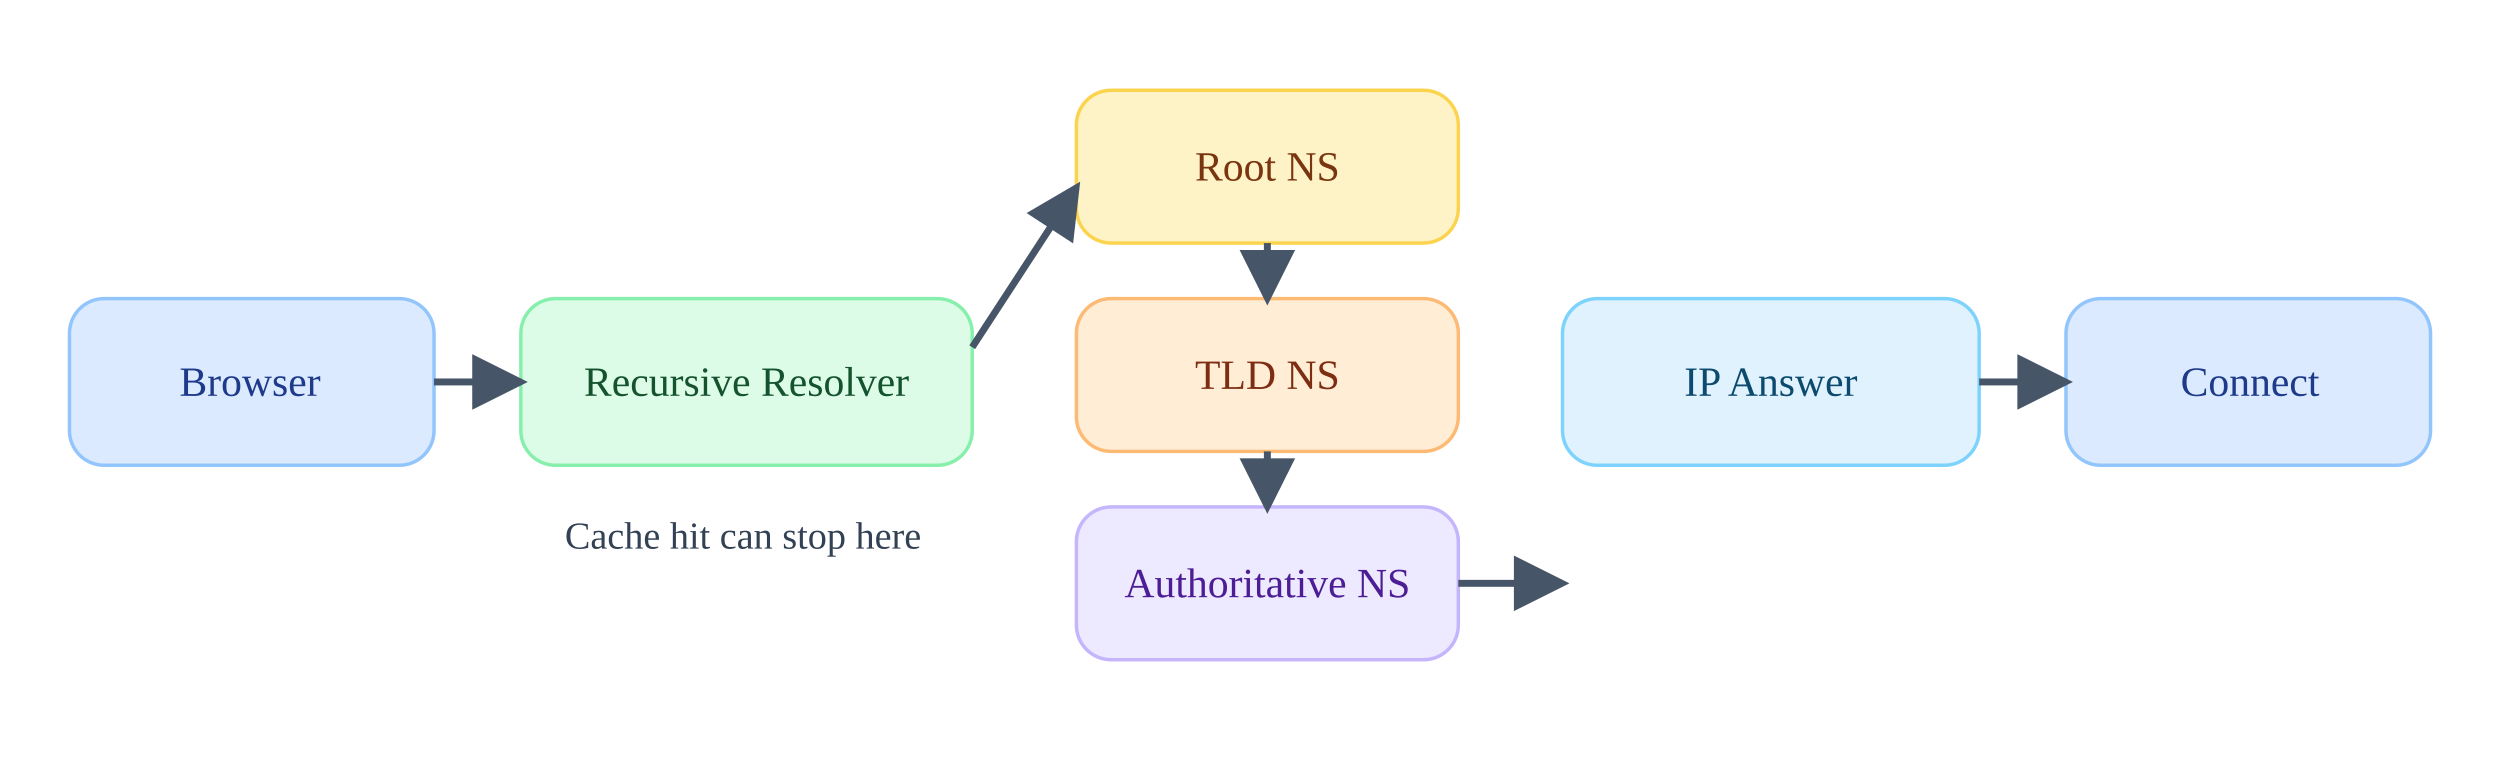
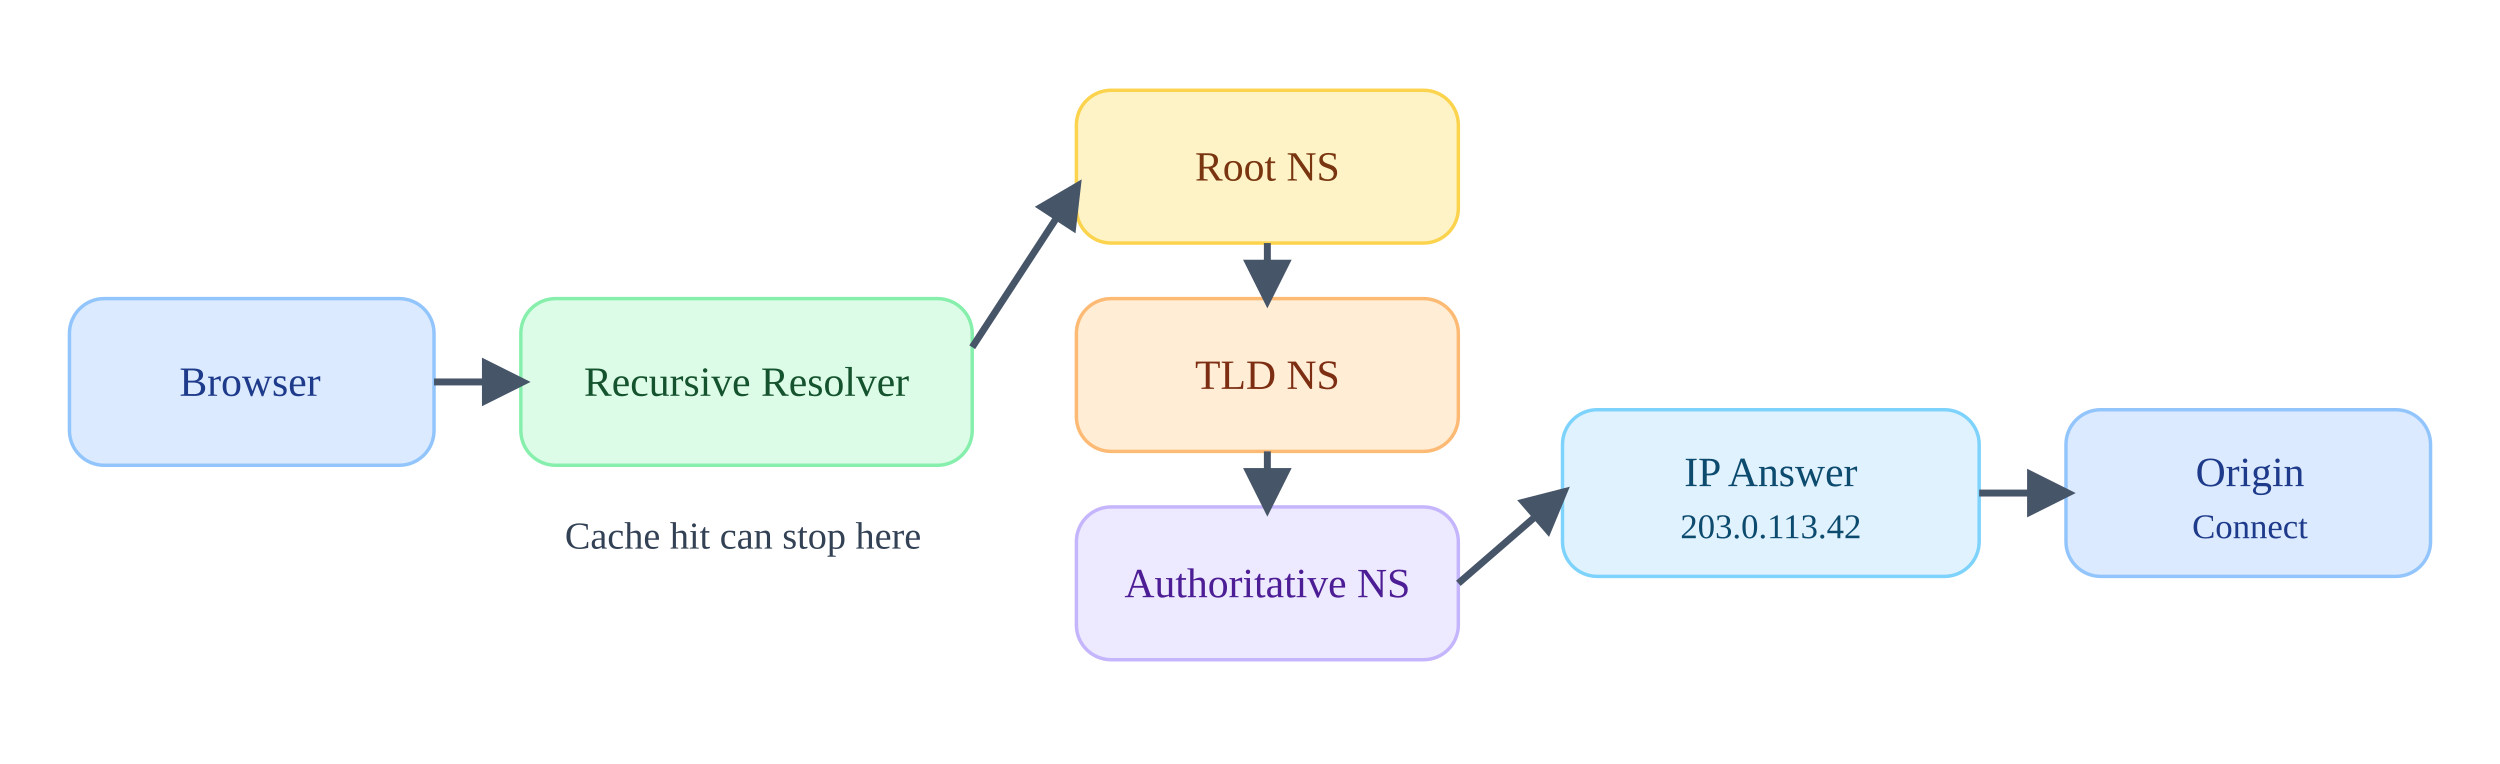
<svg xmlns="http://www.w3.org/2000/svg" viewBox="0 0 720 220">
  <rect x="20" y="86" width="105" height="48" rx="10" fill="#dbeafe" stroke="#93c5fd" />
  <text x="72" y="114" text-anchor="middle" font-size="12" fill="#1e3a8a">Browser</text>
  <rect x="150" y="86" width="130" height="48" rx="10" fill="#dcfce7" stroke="#86efac" />
  <text x="215" y="114" text-anchor="middle" font-size="12" fill="#14532d">Recursive Resolver</text>
  <rect x="310" y="26" width="110" height="44" rx="10" fill="#fef3c7" stroke="#fcd34d" />
  <text x="365" y="52" text-anchor="middle" font-size="12" fill="#78350f">Root NS</text>
  <rect x="310" y="86" width="110" height="44" rx="10" fill="#ffedd5" stroke="#fdba74" />
  <text x="365" y="112" text-anchor="middle" font-size="12" fill="#7c2d12">TLD NS</text>
  <rect x="310" y="146" width="110" height="44" rx="10" fill="#ede9fe" stroke="#c4b5fd" />
  <text x="365" y="172" text-anchor="middle" font-size="12" fill="#4c1d95">Authoritative NS</text>
-   <rect x="450" y="86" width="120" height="48" rx="10" fill="#e0f2fe" stroke="#7dd3fc" />
-   <text x="510" y="114" text-anchor="middle" font-size="12" fill="#0c4a6e">IP Answer</text>
-   <rect x="595" y="86" width="105" height="48" rx="10" fill="#dbeafe" stroke="#93c5fd" />
-   <text x="648" y="114" text-anchor="middle" font-size="12" fill="#1e3a8a">Connect</text>
+   <rect x="450" y="118" width="120" height="48" rx="10" fill="#e0f2fe" stroke="#7dd3fc" />
+   <text x="510" y="140" text-anchor="middle" font-size="12" fill="#0c4a6e">IP Answer</text>
+   <text x="510" y="155" text-anchor="middle" font-size="10" fill="#0c4a6e">203.0.113.42</text>
+   <rect x="595" y="118" width="105" height="48" rx="10" fill="#dbeafe" stroke="#93c5fd" />
+   <text x="648" y="140" text-anchor="middle" font-size="12" fill="#1e3a8a">Origin</text>
+   <text x="648" y="155" text-anchor="middle" font-size="10" fill="#1e3a8a">Connect</text>
  <path d="M125 110H150" stroke="#475569" stroke-width="2" marker-end="url(#arrow)" />
  <path d="M280 100L310 54" stroke="#475569" stroke-width="2" marker-end="url(#arrow)" />
  <path d="M365 70V86" stroke="#475569" stroke-width="2" marker-end="url(#arrow)" />
  <path d="M365 130V146" stroke="#475569" stroke-width="2" marker-end="url(#arrow)" />
-   <path d="M420 168H450" stroke="#475569" stroke-width="2" marker-end="url(#arrow)" />
-   <path d="M570 110H595" stroke="#475569" stroke-width="2" marker-end="url(#arrow)" />
+   <path d="M420 168L450 142" stroke="#475569" stroke-width="2" marker-end="url(#arrow)" />
+   <path d="M570 142H595" stroke="#475569" stroke-width="2" marker-end="url(#arrow)" />
  <text x="214" y="158" text-anchor="middle" font-size="11" fill="#334155">Cache hit can stop here</text>
  <defs>
-     <marker id="arrow" markerWidth="8" markerHeight="8" refX="7" refY="4" orient="auto">
-       <path d="M0,0 L8,4 L0,8 z" fill="#475569" />
+     <marker id="arrow" markerWidth="7" markerHeight="7" viewBox="0 0 10 10" refX="8" refY="5" orient="auto-start-reverse">
+       <path d="M0,0 L10,5 L0,10 z" fill="#475569" />
    </marker>
  </defs>
</svg>
